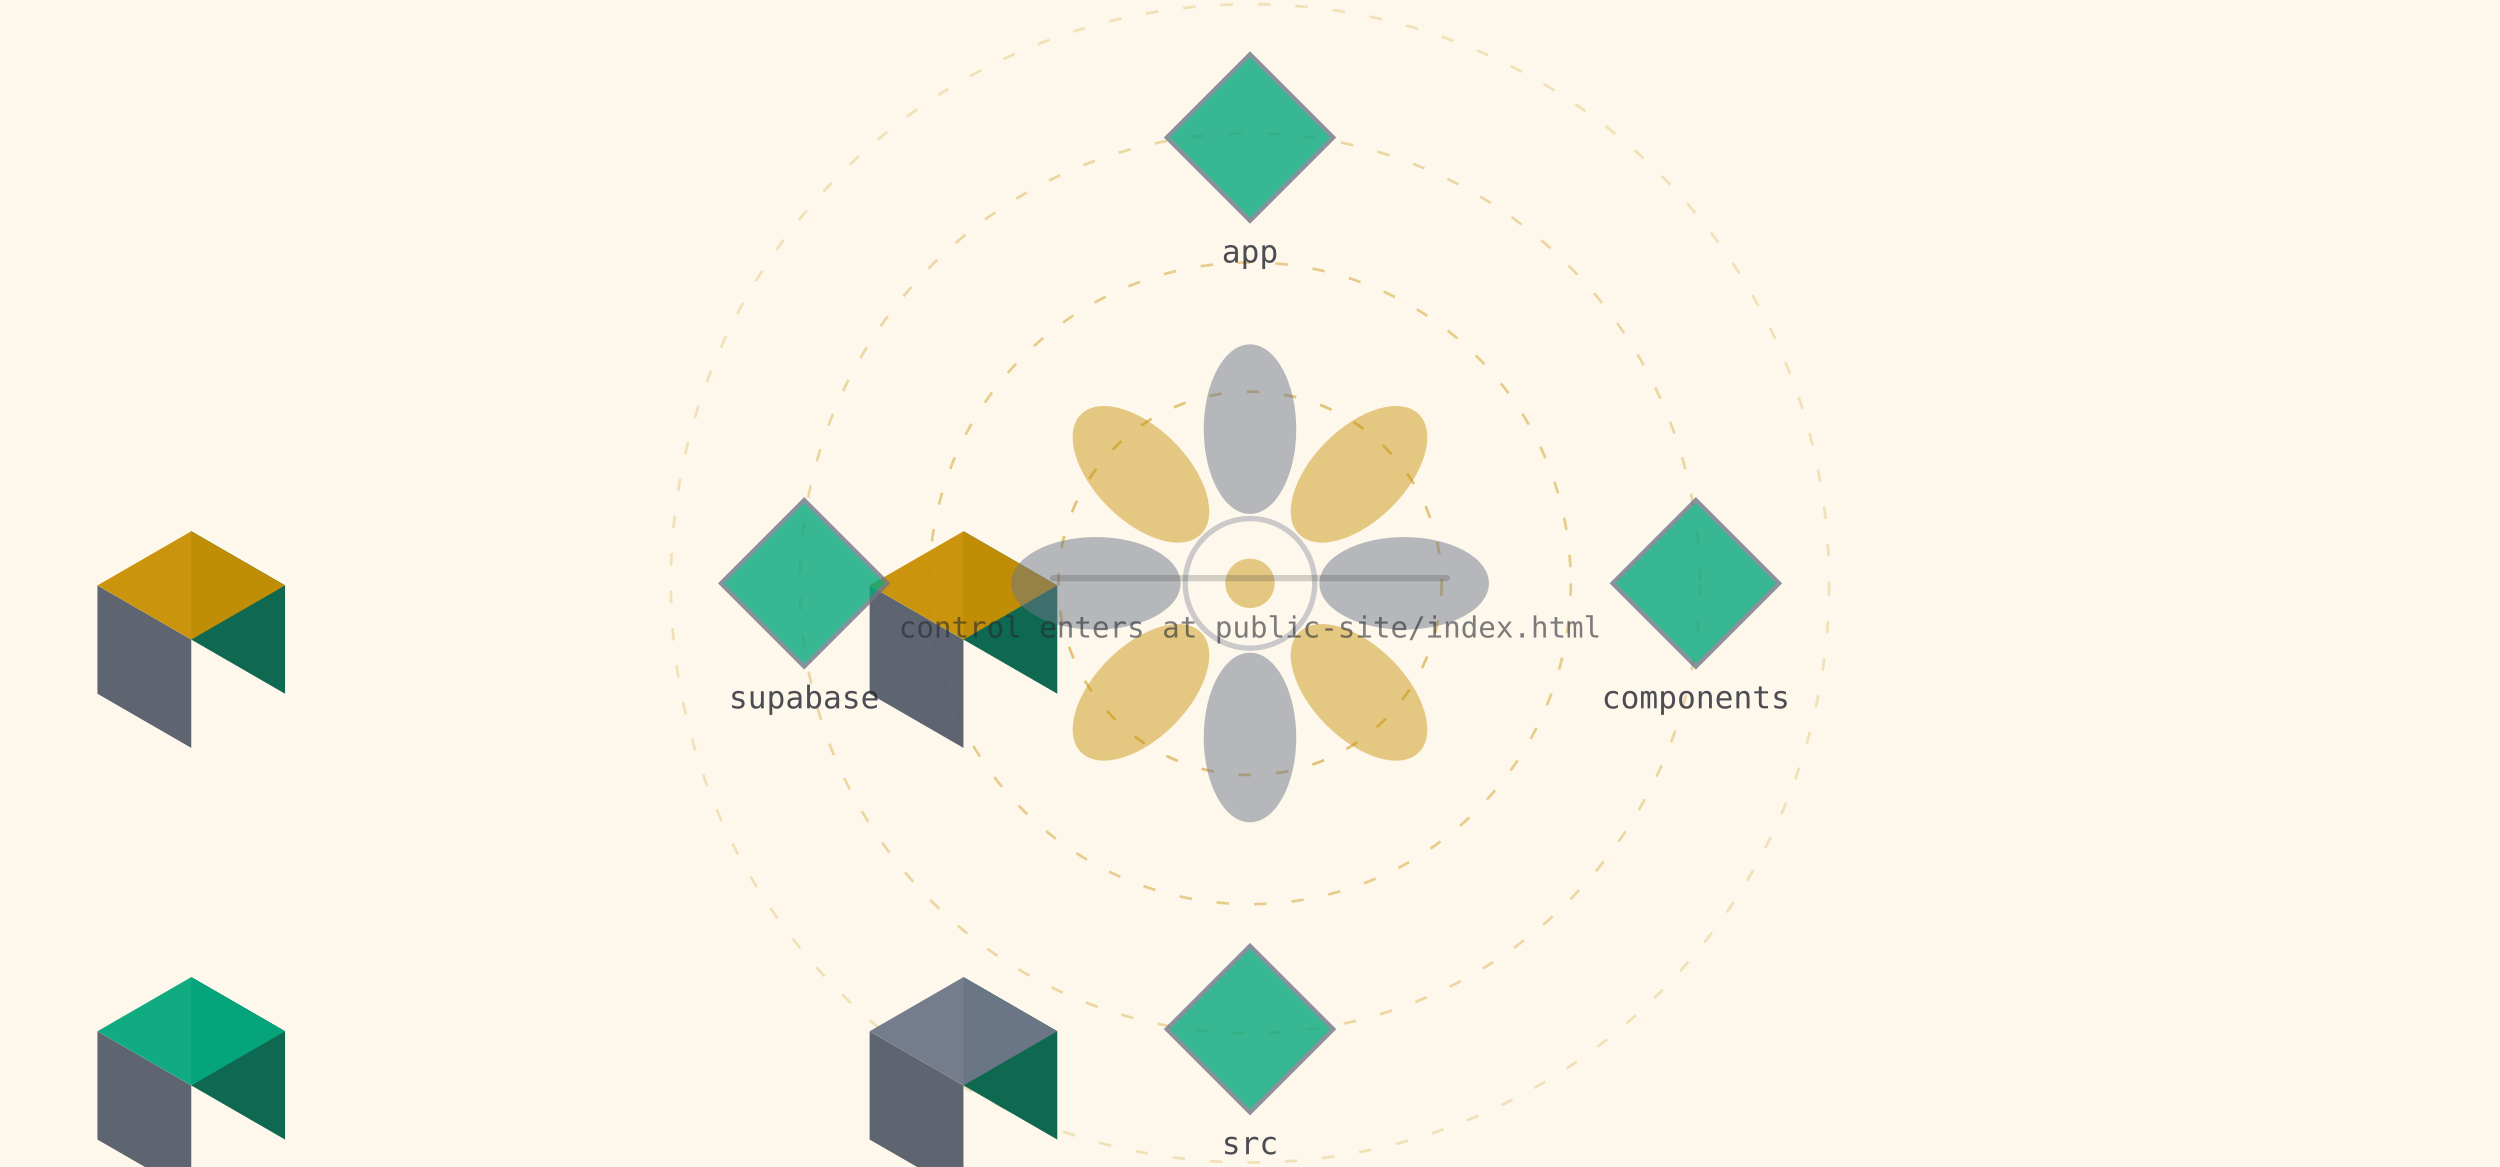
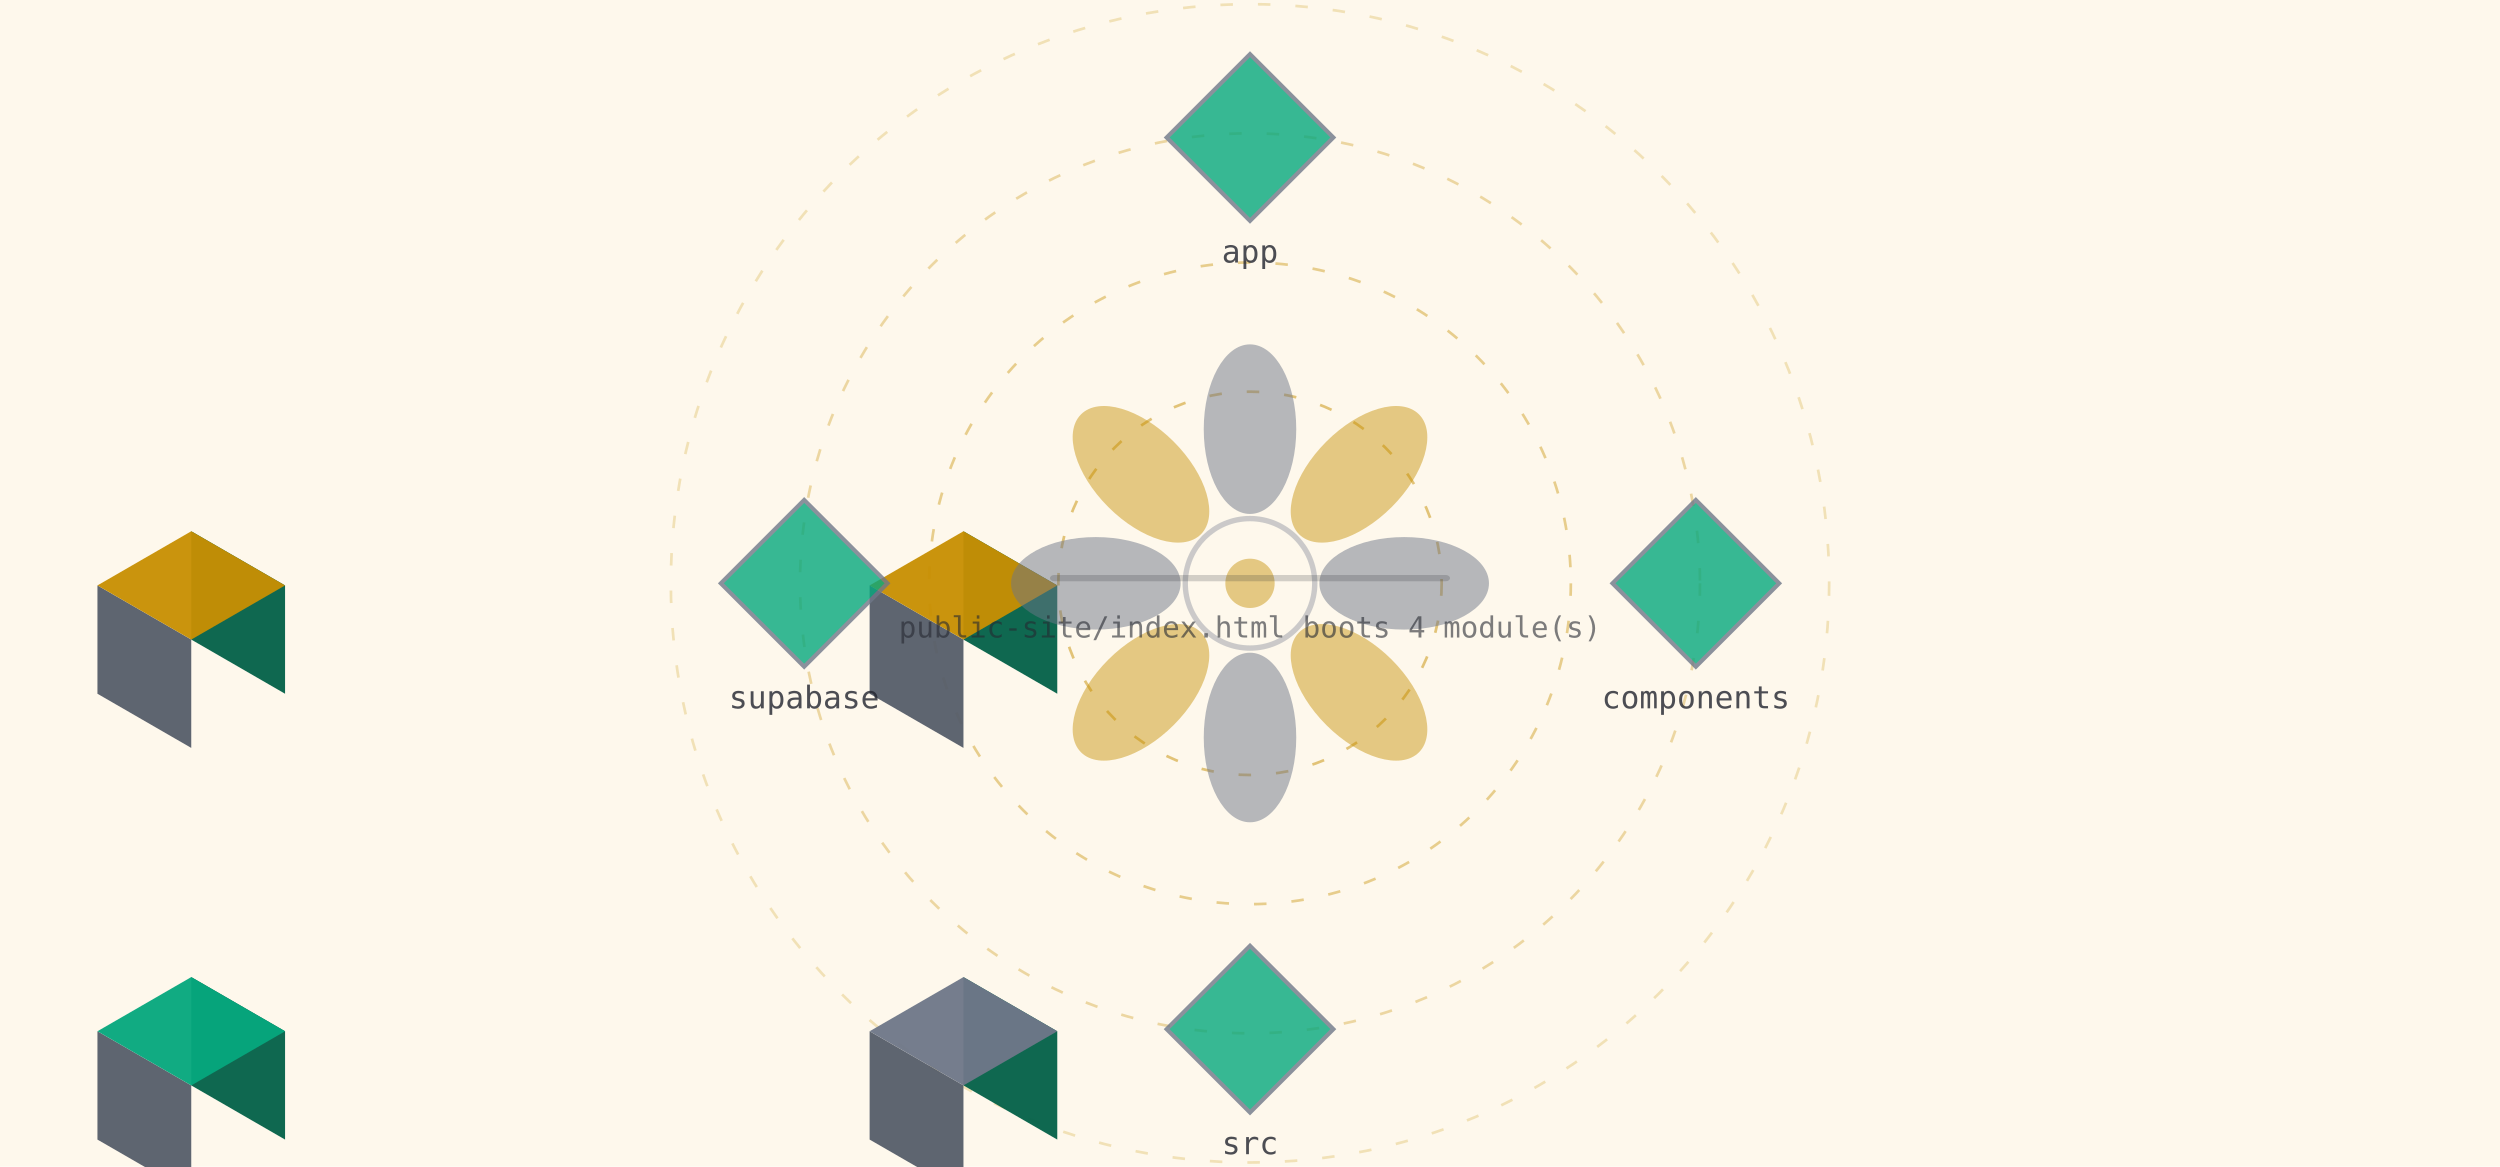
<svg xmlns="http://www.w3.org/2000/svg" viewBox="0 0 1200 560" width="1200" height="560" role="img" aria-label="luvstories workflow">
  <rect width="1200" height="560" fill="#fef8ec" />
  <defs>
    <linearGradient id="gk" x1="0" y1="0" x2="1" y2="1">
      <stop offset="0%" stop-color="#c78f02" />
      <stop offset="100%" stop-color="#6e7788" />
    </linearGradient>
  </defs>
  <circle cx="600.00" cy="280.00" r="92.00" fill="none" stroke="rgba(199,143,2,0.500)" stroke-width="1.30" opacity="1.00" stroke-dasharray="6 12" />
  <g>
    <circle cx="600.00" cy="280.00" r="92.00" fill="none" stroke="#05a77d" stroke-width="2.60" opacity="0.00" />
    <animate attributeName="opacity" values="0;0.85;0" dur="17.0s" begin="0.0s" repeatCount="indefinite" />
  </g>
  <circle cx="600.00" cy="280.00" r="154.00" fill="none" stroke="rgba(199,143,2,0.410)" stroke-width="1.30" opacity="1.00" stroke-dasharray="6 12" />
  <g>
    <circle cx="600.00" cy="280.00" r="154.00" fill="none" stroke="#05a77d" stroke-width="2.60" opacity="0.00" />
    <animate attributeName="opacity" values="0;0.85;0" dur="17.0s" begin="0.6s" repeatCount="indefinite" />
  </g>
  <circle cx="600.00" cy="280.00" r="216.00" fill="none" stroke="rgba(199,143,2,0.320)" stroke-width="1.30" opacity="1.00" stroke-dasharray="6 12" />
  <g>
    <circle cx="600.00" cy="280.00" r="216.00" fill="none" stroke="#05a77d" stroke-width="2.60" opacity="0.00" />
    <animate attributeName="opacity" values="0;0.85;0" dur="17.0s" begin="1.2s" repeatCount="indefinite" />
  </g>
  <circle cx="600.00" cy="280.00" r="278.00" fill="none" stroke="rgba(199,143,2,0.230)" stroke-width="1.30" opacity="1.00" stroke-dasharray="6 12" />
  <g>
    <circle cx="600.00" cy="280.00" r="278.00" fill="none" stroke="#05a77d" stroke-width="2.60" opacity="0.00" />
    <animate attributeName="opacity" values="0;0.85;0" dur="17.0s" begin="1.8s" repeatCount="indefinite" />
  </g>
  <polygon points="462.46,307.00 507.49,333.00 507.49,281.00 462.46,255.00" fill="#036148" opacity="0.95" />
  <polygon points="417.42,333.00 462.46,359.00 462.46,307.00 417.42,281.00" fill="#565d6a" opacity="0.95" />
  <polygon points="462.46,255.00 507.49,281.00 462.46,307.00 417.42,281.00" fill="#c78f02" opacity="0.95" />
  <text x="600" y="126" font-family="ui-monospace,Menlo,monospace" font-size="15" fill="rgba(37,40,49,0.820)" text-anchor="middle">app</text>
  <g>
    <polygon points="600.00,26.00 640.00,66.00 600.00,106.00 560.00,66.00" fill="#05a77d" opacity="0.80" stroke="#6e7788" stroke-width="2" />
    <animate attributeName="opacity" values="0.25;1.0;0.25" dur="17.0s" begin="0.0s" repeatCount="indefinite" />
  </g>
  <polygon points="462.46,521.00 507.49,547.00 507.49,495.00 462.46,469.00" fill="#036148" opacity="0.95" />
  <polygon points="417.42,547.00 462.46,573.00 462.46,521.00 417.42,495.00" fill="#565d6a" opacity="0.95" />
  <polygon points="462.46,469.00 507.49,495.00 462.46,521.00 417.42,495.00" fill="#6e7788" opacity="0.95" />
  <text x="814" y="340" font-family="ui-monospace,Menlo,monospace" font-size="15" fill="rgba(37,40,49,0.820)" text-anchor="middle">components</text>
  <g>
    <polygon points="814.00,240.00 854.00,280.00 814.00,320.00 774.00,280.00" fill="#05a77d" opacity="0.80" stroke="#6e7788" stroke-width="2" />
    <animate attributeName="opacity" values="0.25;1.0;0.25" dur="17.0s" begin="4.25s" repeatCount="indefinite" />
  </g>
  <polygon points="91.80,521.00 136.83,547.00 136.83,495.00 91.80,469.00" fill="#036148" opacity="0.95" />
  <polygon points="46.77,547.00 91.80,573.00 91.80,521.00 46.77,495.00" fill="#565d6a" opacity="0.95" />
  <polygon points="91.80,469.00 136.83,495.00 91.80,521.00 46.77,495.00" fill="#05a77d" opacity="0.95" />
  <text x="600" y="554" font-family="ui-monospace,Menlo,monospace" font-size="15" fill="rgba(37,40,49,0.820)" text-anchor="middle">src</text>
  <g>
    <polygon points="600.00,454.00 640.00,494.00 600.00,534.00 560.00,494.00" fill="#05a77d" opacity="0.80" stroke="#6e7788" stroke-width="2" />
    <animate attributeName="opacity" values="0.25;1.0;0.25" dur="17.0s" begin="8.5s" repeatCount="indefinite" />
  </g>
  <polygon points="91.80,307.00 136.83,333.00 136.83,281.00 91.80,255.00" fill="#036148" opacity="0.95" />
  <polygon points="46.77,333.00 91.80,359.00 91.80,307.00 46.77,281.00" fill="#565d6a" opacity="0.95" />
  <polygon points="91.80,255.00 136.83,281.00 91.80,307.00 46.77,281.00" fill="#c78f02" opacity="0.95" />
  <text x="386" y="340" font-family="ui-monospace,Menlo,monospace" font-size="15" fill="rgba(37,40,49,0.820)" text-anchor="middle">supabase</text>
  <g>
    <polygon points="386.00,240.00 426.00,280.00 386.00,320.00 346.00,280.00" fill="#05a77d" opacity="0.80" stroke="#6e7788" stroke-width="2" />
    <animate attributeName="opacity" values="0.25;1.0;0.25" dur="17.0s" begin="12.75s" repeatCount="indefinite" />
  </g>
  <ellipse cx="600.00" cy="206.00" rx="22.20" ry="40.70" fill="rgba(110,119,136,0.500)" opacity="1.00" transform="rotate(0.0 600.00 206.00)" />
  <ellipse cx="652.33" cy="227.67" rx="22.20" ry="40.70" fill="rgba(199,143,2,0.450)" opacity="1.00" transform="rotate(45.0 652.33 227.67)" />
  <ellipse cx="674.00" cy="280.00" rx="22.20" ry="40.70" fill="rgba(110,119,136,0.500)" opacity="1.00" transform="rotate(90.0 674.00 280.00)" />
  <ellipse cx="652.33" cy="332.33" rx="22.20" ry="40.70" fill="rgba(199,143,2,0.450)" opacity="1.00" transform="rotate(135.0 652.33 332.33)" />
  <ellipse cx="600.00" cy="354.00" rx="22.20" ry="40.70" fill="rgba(110,119,136,0.500)" opacity="1.00" transform="rotate(180.0 600.00 354.00)" />
  <ellipse cx="547.67" cy="332.33" rx="22.20" ry="40.70" fill="rgba(199,143,2,0.450)" opacity="1.00" transform="rotate(225.0 547.67 332.33)" />
  <ellipse cx="526.00" cy="280.00" rx="22.20" ry="40.70" fill="rgba(110,119,136,0.500)" opacity="1.00" transform="rotate(270.0 526.00 280.00)" />
  <ellipse cx="547.67" cy="227.67" rx="22.20" ry="40.70" fill="rgba(199,143,2,0.450)" opacity="1.00" transform="rotate(315.0 547.67 227.67)" />
  <circle cx="600.00" cy="280.00" r="31.08" fill="none" stroke="rgba(110,119,136,0.500)" stroke-width="2.59" opacity="0.70" />
  <circle cx="600.00" cy="280.00" r="11.84" fill="rgba(199,143,2,0.450)" opacity="1.00" />
  <rect x="504.00" y="276.00" width="192.00" height="3.00" rx="2.00" fill="rgba(37,40,49,0.200)" opacity="1.00" />
-   <text x="600" y="306" font-family="ui-monospace,Menlo,monospace" font-size="14" fill="rgba(37,40,49,0.600)" text-anchor="middle">control enters at public-site/index.html</text>
+   <text x="600" y="306" font-family="ui-monospace,Menlo,monospace" font-size="14" fill="rgba(37,40,49,0.600)" text-anchor="middle">public-site/index.html boots 4 module(s)</text>
</svg>
